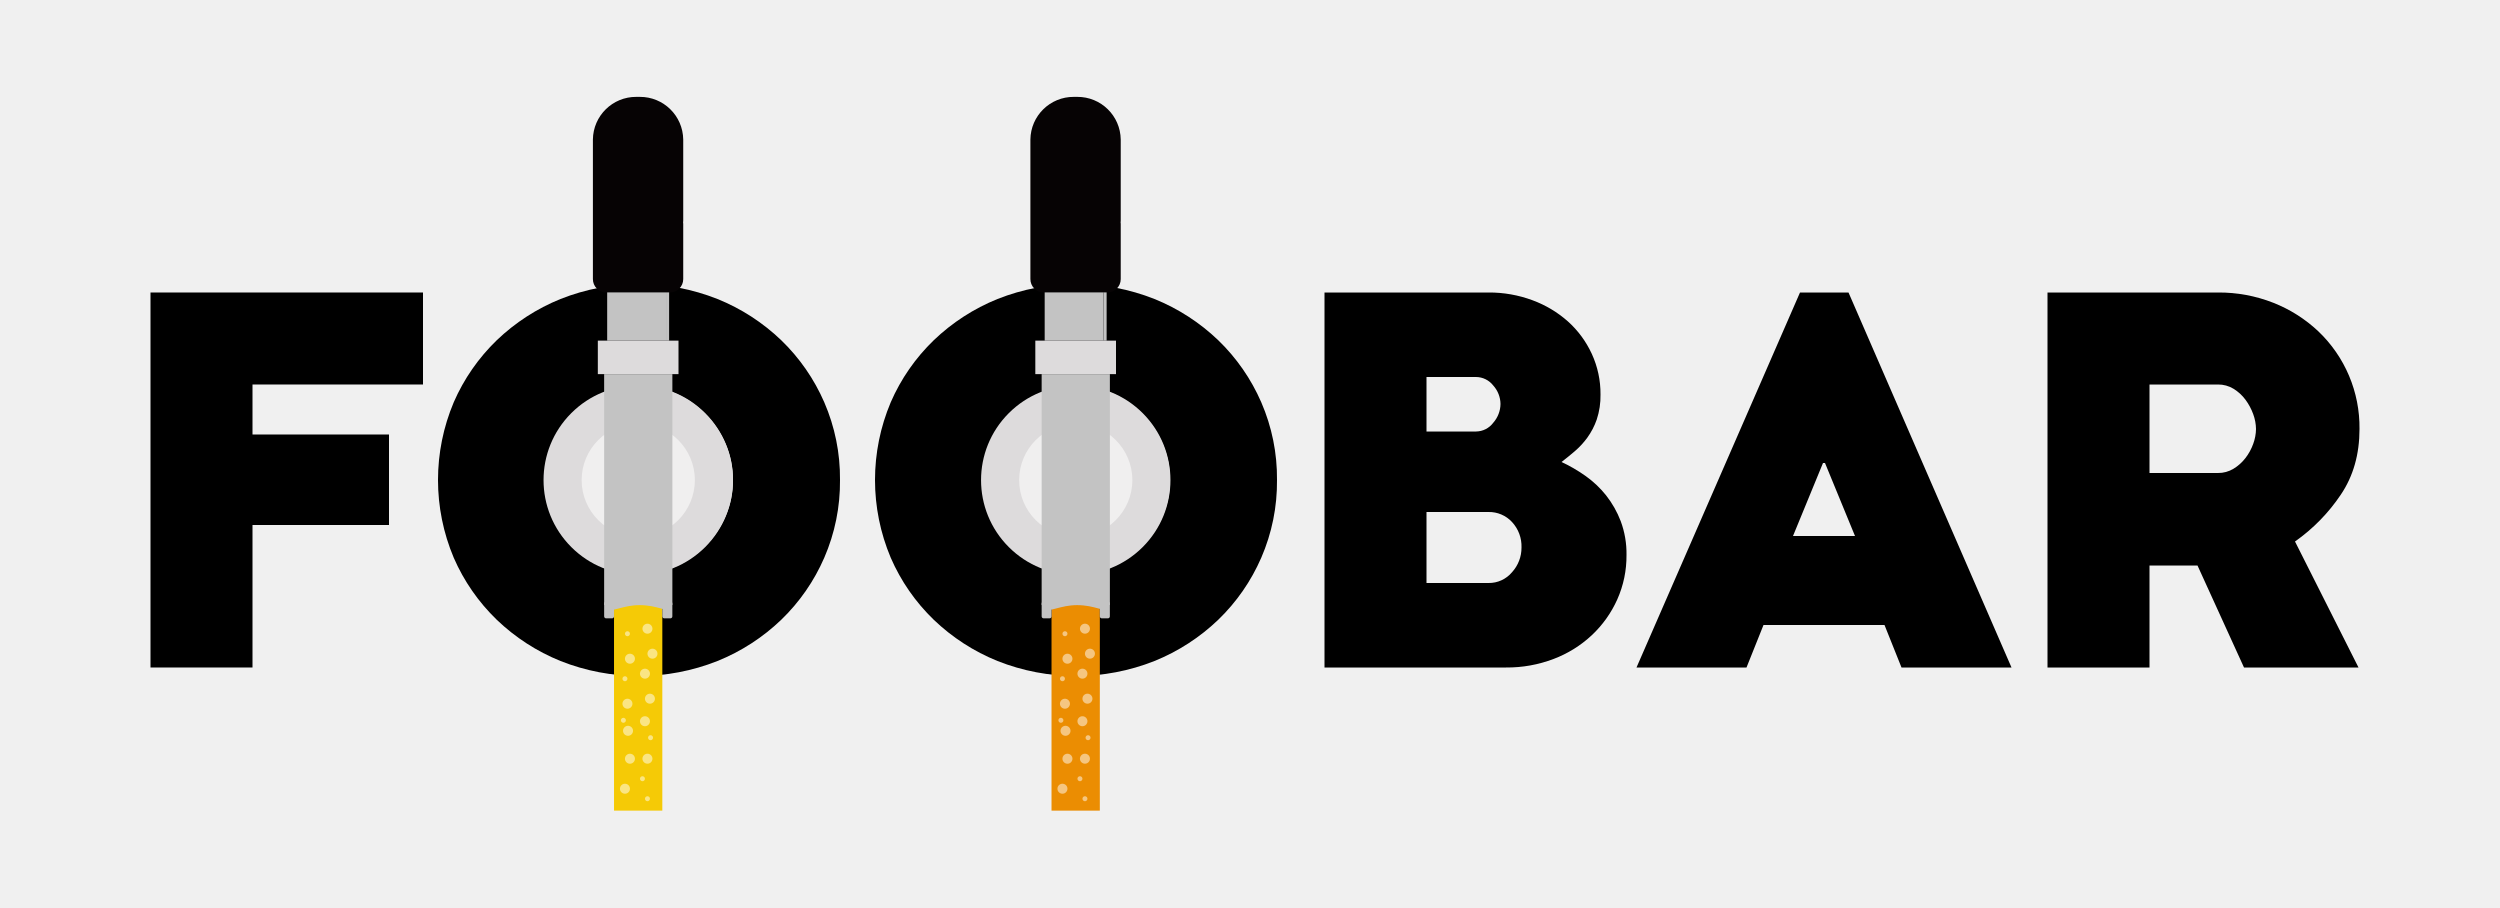
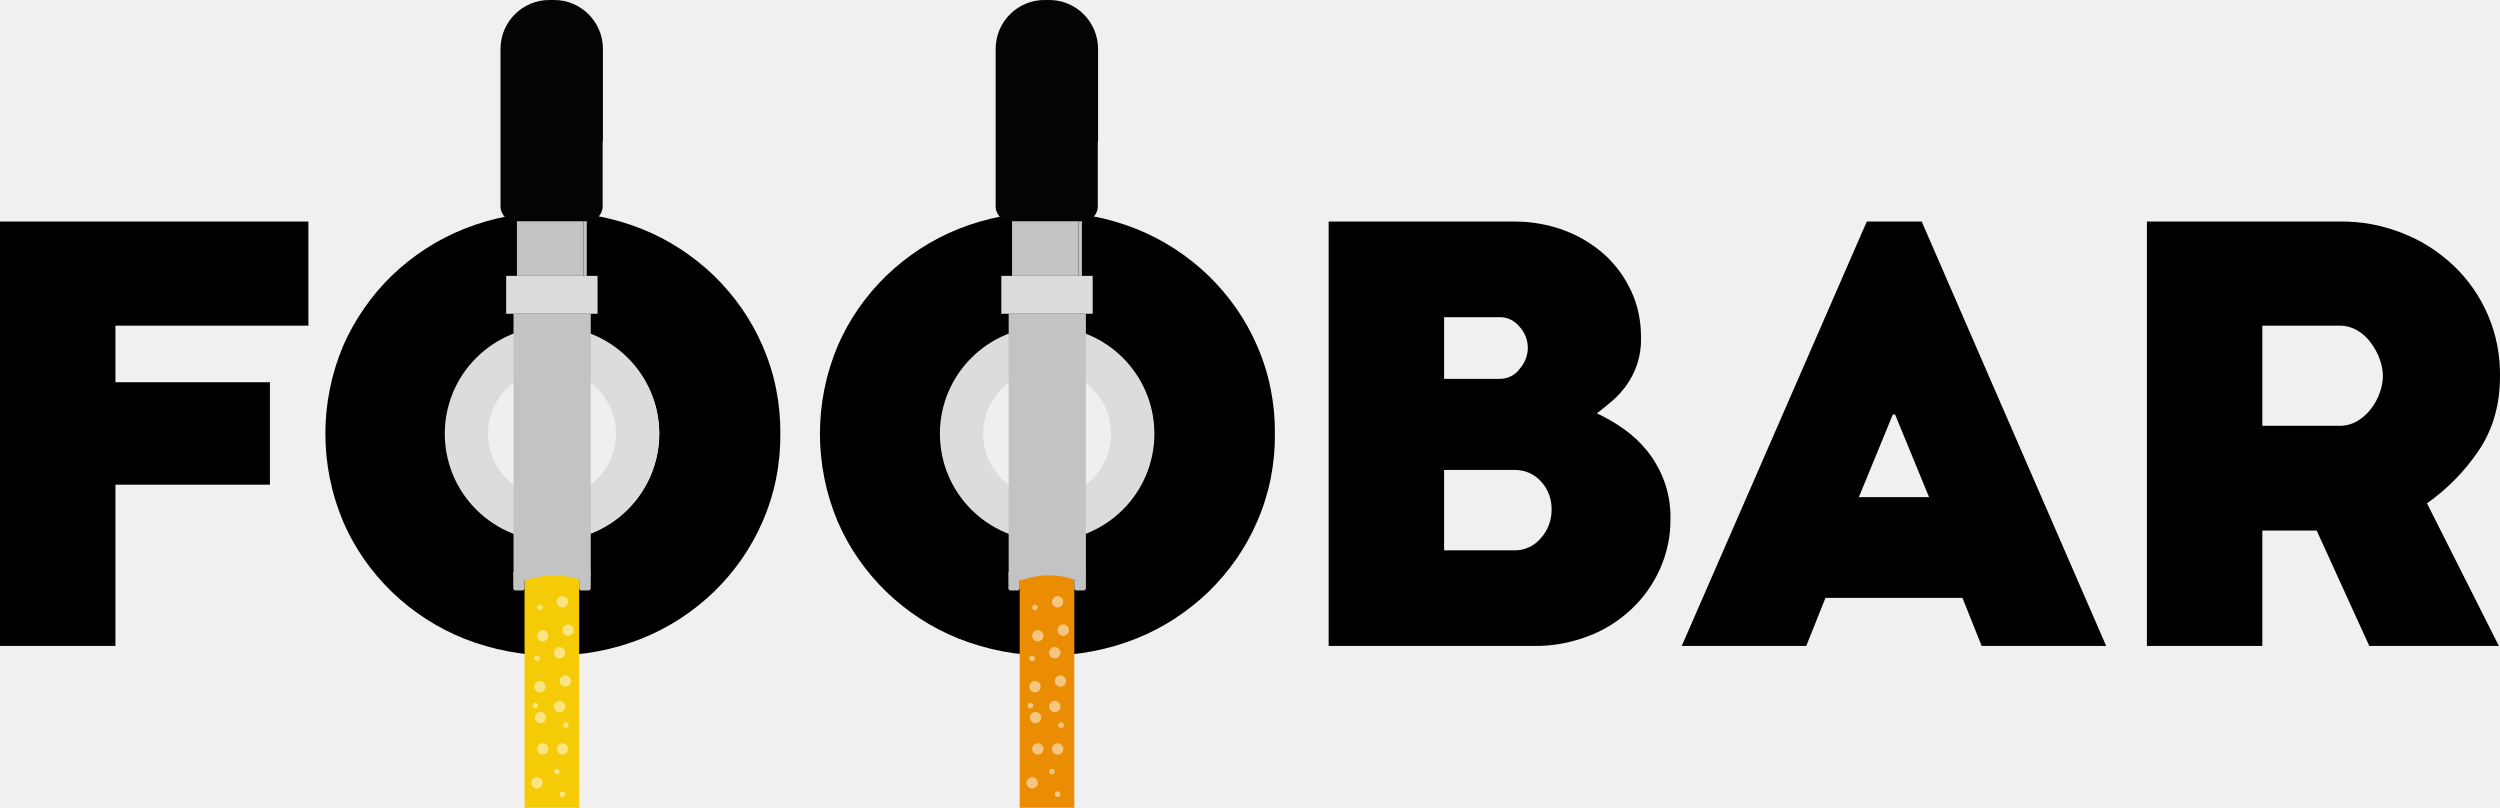
- <svg xmlns="http://www.w3.org/2000/svg" id="Layer_1" data-name="Layer 1" viewBox="0 0 1000 363">
-   <defs>
-     <style>
-       .cls-1 {
-         opacity: 0.5;
-       }
- 
-       .cls-2 {
-         fill: #fff;
-       }
- 
-       .cls-3 {
-         fill: #eb8d02;
-       }
- 
-       .cls-4 {
-         fill: #dddbdc;
-       }
- 
-       .cls-5 {
-         fill: #f0efef;
-       }
- 
-       .cls-6 {
-         fill: #060304;
-       }
- 
-       .cls-7 {
-         fill: #c3c3c3;
-       }
- 
-       .cls-8 {
-         fill: #f5ca06;
-       }
-     </style>
-   </defs>
-   <g class="cls-1">
-     <circle class="cls-2" cx="425.47" cy="315.83" r="2" />
-     <circle class="cls-2" cx="432.47" cy="311.83" r="1" />
-     <circle class="cls-2" cx="427.47" cy="303.83" r="2" />
-     <circle class="cls-2" cx="434.47" cy="303.83" r="2" transform="translate(-45.69 528.59) rotate(-60.05)" />
-     <circle class="cls-2" cx="435.72" cy="295.43" r="1" transform="translate(-37.79 525.47) rotate(-60.05)" />
-     <circle class="cls-2" cx="426.7" cy="292.67" r="2" transform="translate(-39.92 516.27) rotate(-60.05)" />
-     <circle class="cls-2" cx="433.47" cy="269.83" r="2" transform="translate(-76.45 295.99) rotate(-34.84)" />
-     <circle class="cls-2" cx="425.47" cy="271.83" r="1" />
-     <circle class="cls-2" cx="435.47" cy="279.83" r="2" transform="translate(-81.8 298.92) rotate(-34.84)" />
-     <circle class="cls-2" cx="426.47" cy="281.83" r="2" transform="translate(-69.58 405.25) rotate(-47.43)" />
-     <circle class="cls-2" cx="424.86" cy="288.45" r="1" transform="translate(-74.99 406.21) rotate(-47.43)" />
-     <circle class="cls-2" cx="433.47" cy="288.83" r="2" transform="translate(-72.47 412.67) rotate(-47.43)" />
-     <circle class="cls-2" cx="434.47" cy="251.83" r="2" transform="translate(-65.99 293.33) rotate(-34.84)" />
-     <circle class="cls-2" cx="426.47" cy="253.83" r="1" />
-     <circle class="cls-2" cx="436.47" cy="261.83" r="2" transform="translate(-71.34 296.27) rotate(-34.84)" />
-     <circle class="cls-2" cx="427.47" cy="263.83" r="2" transform="translate(-56 400.17) rotate(-47.43)" />
-     <circle class="cls-2" cx="434.47" cy="319.83" r="1" />
+ <svg xmlns="http://www.w3.org/2000/svg" version="1.1" id="Layer_1" x="0px" y="0px" viewBox="0 0 883.6 285.5" style="enable-background:new 0 0 883.6 285.5;" xml:space="preserve">
+   <style type="text/css">
+ 	.st0{opacity:0.5;}
+ 	.st1{fill:#FFFFFF;}
+ 	.st2{fill:#EB8D02;}
+ 	.st3{fill:#DDDBDC;}
+ 	.st4{fill:#F0EFEF;}
+ 	.st5{fill:#060304;}
+ 	.st6{fill:#C3C3C3;}
+ 	.st7{fill:#F5CA06;}
+ </style>
+   <g class="st0">
+     <circle class="st1" cx="365.3" cy="277.1" r="2" />
+     <circle class="st1" cx="372.3" cy="273.1" r="1" />
+     <circle class="st1" cx="367.3" cy="265.1" r="2" />
+     <circle class="st1" cx="374.3" cy="265.1" r="2" />
+     <circle class="st1" cx="375.5" cy="256.7" r="1" />
+     <circle class="st1" cx="366.5" cy="253.9" r="2" />
+     <circle class="st1" cx="373.3" cy="231.1" r="2" />
+     <circle class="st1" cx="365.3" cy="233.1" r="1" />
+     <circle class="st1" cx="375.3" cy="241.1" r="2" />
+     <circle class="st1" cx="366.3" cy="243.1" r="2" />
+     <circle class="st1" cx="364.7" cy="249.7" r="1" />
+     <circle class="st1" cx="373.3" cy="250.1" r="2" />
+     <circle class="st1" cx="374.3" cy="213.1" r="2" />
+     <circle class="st1" cx="366.3" cy="215.1" r="1" />
+     <circle class="st1" cx="376.3" cy="223.1" r="2" />
+     <circle class="st1" cx="367.3" cy="225.1" r="2" />
+     <circle class="st1" cx="374.3" cy="281.1" r="1" />
  </g>
  <g>
    <g>
-       <path d="M101,153.8v20h54.6V210H101v57H60.2V117h109v36.8Z" />
-       <path d="M336,192a76.27,76.27,0,0,1-6.3,31.1,77.22,77.22,0,0,1-17.2,24.8A80.26,80.26,0,0,1,287,264.4a85.16,85.16,0,0,1-62.8,0,80.48,80.48,0,0,1-25.5-16.5,77.37,77.37,0,0,1-17.2-24.8,79.91,79.91,0,0,1,0-62.2,77.48,77.48,0,0,1,17.2-24.8,80.48,80.48,0,0,1,25.5-16.5,85.16,85.16,0,0,1,62.8,0,80.26,80.26,0,0,1,25.5,16.5,77.32,77.32,0,0,1,17.2,24.8A76.3,76.3,0,0,1,336,192Zm-42.8,0a35.79,35.79,0,0,0-3-14.6,38.56,38.56,0,0,0-20-20,37,37,0,0,0-29.2,0,38.56,38.56,0,0,0-20,20,37,37,0,0,0,0,29.2,38.56,38.56,0,0,0,20,20,37,37,0,0,0,29.2,0,38.56,38.56,0,0,0,20-20A35.75,35.75,0,0,0,293.2,192Z" />
-       <path d="M510.8,192a76.27,76.27,0,0,1-6.3,31.1,77.22,77.22,0,0,1-17.2,24.8,80.48,80.48,0,0,1-25.5,16.5,85.16,85.16,0,0,1-62.8,0,80.48,80.48,0,0,1-25.5-16.5,77.22,77.22,0,0,1-17.2-24.8,79.91,79.91,0,0,1,0-62.2,77.32,77.32,0,0,1,17.2-24.8A80.48,80.48,0,0,1,399,119.6a85.16,85.16,0,0,1,62.8,0,80.48,80.48,0,0,1,25.5,16.5,77.32,77.32,0,0,1,17.2,24.8A76.3,76.3,0,0,1,510.8,192ZM468,192a35.79,35.79,0,0,0-3-14.6,38.56,38.56,0,0,0-20-20,37,37,0,0,0-29.2,0,38.56,38.56,0,0,0-20,20,37,37,0,0,0,0,29.2,38.56,38.56,0,0,0,20,20,37,37,0,0,0,29.2,0,38.56,38.56,0,0,0,20-20A35.75,35.75,0,0,0,468,192Z" />
-       <path d="M650.6,222a42.7,42.7,0,0,1-3.7,17.8,44.52,44.52,0,0,1-10.2,14.3,46.44,46.44,0,0,1-15.3,9.5,52.21,52.21,0,0,1-19,3.4H529.8V117h65.6a49.5,49.5,0,0,1,17.6,3.1,44.52,44.52,0,0,1,14.2,8.5,39.74,39.74,0,0,1,9.5,12.9,38.13,38.13,0,0,1,3.5,16.3,29.78,29.78,0,0,1-1.5,10,27.92,27.92,0,0,1-3.8,7.3,32,32,0,0,1-5,5.4q-2.7,2.31-5.3,4.3a60.33,60.33,0,0,1,9.5,5.5,40.14,40.14,0,0,1,8.3,7.8,39.41,39.41,0,0,1,5.9,10.4A37.09,37.09,0,0,1,650.6,222Zm-80-49.4h19.8a8.68,8.68,0,0,0,6.9-3.5,11.56,11.56,0,0,0,2.9-7.5,11.21,11.21,0,0,0-2.9-7.4,8.81,8.81,0,0,0-6.9-3.4H570.6Zm38,46.4a14.24,14.24,0,0,0-3.8-10.2,12.47,12.47,0,0,0-9.4-4H570.6v28.4h24.8a12,12,0,0,0,9.4-4.3A14.5,14.5,0,0,0,608.6,219Z" />
-       <path d="M804.6,267h-44l-6.8-17H705.4l-6.8,17h-44L720,117h19.4ZM730,185.2h-.8l-12,29.2H742Z" />
-       <path d="M943.8,171.6q0,15.21-7.5,26.3A71.71,71.71,0,0,1,918,216.6L943.4,267H897.6L879,226.2H859.8V267H819V117h68.2a59.31,59.31,0,0,1,22.1,4.1,56.31,56.31,0,0,1,18,11.4,53.09,53.09,0,0,1,16.5,39.1Zm-41.4,0a17.77,17.77,0,0,0-1.1-5.9,22.54,22.54,0,0,0-3.1-5.8,17,17,0,0,0-4.8-4.4,11.77,11.77,0,0,0-6.2-1.7H859.8v35.4h27.4a11.68,11.68,0,0,0,6.2-1.7,17.43,17.43,0,0,0,4.8-4.3,20.74,20.74,0,0,0,3.1-5.7A17.68,17.68,0,0,0,902.4,171.6Z" />
+       <path d="M40.8,115.1v20h54.6v36.2H40.8v57H0v-150h109v36.8H40.8z" />
+       <path d="M275.8,153.3c0.1,10.7-2,21.3-6.3,31.1c-4,9.3-9.9,17.7-17.2,24.8c-7.4,7.1-16,12.7-25.5,16.5c-20.2,8-42.6,8-62.8,0    c-9.5-3.8-18.1-9.4-25.5-16.5c-7.3-7.1-13.2-15.5-17.2-24.8c-8.4-19.9-8.4-42.3,0-62.2c4.1-9.3,9.9-17.7,17.2-24.8    c7.4-7.1,16-12.7,25.5-16.5c20.2-8,42.6-8,62.8,0c9.5,3.8,18.1,9.4,25.5,16.5c7.3,7.1,13.2,15.5,17.2,24.8    C273.8,132,275.9,142.6,275.8,153.3z M233,153.3c0-5-1-10-3-14.6c-3.9-9-11-16.1-20-20c-9.3-4-19.9-4-29.2,0c-9,3.9-16.1,11-20,20    c-4,9.3-4,19.9,0,29.2c3.9,9,11,16.1,20,20c9.3,4,19.9,4,29.2,0c9-3.9,16.1-11,20-20C232,163.2,233,158.3,233,153.3z" />
+       <path d="M450.6,153.3c0.1,10.7-2,21.3-6.3,31.1c-4,9.3-9.9,17.7-17.2,24.8c-7.4,7.1-16,12.7-25.5,16.5c-20.2,8-42.6,8-62.8,0    c-9.5-3.8-18.1-9.4-25.5-16.5c-7.3-7.1-13.2-15.5-17.2-24.8c-8.4-19.9-8.4-42.3,0-62.2c4-9.3,9.9-17.7,17.2-24.8    c7.4-7.1,16-12.7,25.5-16.5c20.2-8,42.6-8,62.8,0c9.5,3.8,18.1,9.4,25.5,16.5c7.3,7.1,13.2,15.5,17.2,24.8    C448.6,132,450.7,142.6,450.6,153.3z M407.8,153.3c0-5-1-10-3-14.6c-3.9-9-11-16.1-20-20c-9.3-4-19.9-4-29.2,0    c-9,3.9-16.1,11-20,20c-4,9.3-4,19.9,0,29.2c3.9,9,11,16.1,20,20c9.3,4,19.9,4,29.2,0c9-3.9,16.1-11,20-20    C406.8,163.2,407.8,158.3,407.8,153.3z" />
+       <path d="M590.4,183.3c0.1,6.1-1.2,12.2-3.7,17.8c-2.4,5.4-5.9,10.3-10.2,14.3c-4.4,4.1-9.6,7.4-15.3,9.5c-6.1,2.3-12.5,3.5-19,3.4    h-72.6v-150h65.6c6,0,12,1,17.6,3.1c5.2,1.9,10,4.8,14.2,8.5c4,3.6,7.2,8,9.5,12.9c2.4,5.1,3.5,10.7,3.5,16.3    c0.1,3.4-0.4,6.8-1.5,10c-0.9,2.6-2.2,5.1-3.8,7.3c-1.5,2-3.1,3.8-5,5.4c-1.8,1.5-3.6,3-5.3,4.3c3.3,1.5,6.5,3.4,9.5,5.5    c3.1,2.2,5.9,4.8,8.3,7.8c2.5,3.1,4.5,6.7,5.9,10.4C589.7,174.1,590.5,178.6,590.4,183.3z M510.4,133.9h19.8    c2.7,0,5.3-1.3,6.9-3.5c1.8-2.1,2.9-4.7,2.9-7.5c0-2.7-1.1-5.4-2.9-7.4c-1.7-2.1-4.2-3.4-6.9-3.4h-19.8V133.9z M548.4,180.3    c0.1-3.8-1.2-7.4-3.8-10.2c-2.4-2.6-5.8-4.1-9.4-4h-24.8v28.4h24.8c3.6,0.1,7.1-1.5,9.4-4.3C547.1,187.4,548.4,183.9,548.4,180.3z    " />
+       <path d="M744.4,228.3h-44l-6.8-17h-48.4l-6.8,17h-44l65.4-150h19.4L744.4,228.3z M669.8,146.5H669l-12,29.2h24.8L669.8,146.5z" />
+       <path d="M883.6,132.9c0,10.1-2.5,18.9-7.5,26.3c-4.9,7.3-11.1,13.6-18.3,18.7l25.4,50.4h-45.8l-18.6-40.8h-19.2v40.8h-40.8v-150    H827c7.6-0.1,15.1,1.3,22.1,4.1c6.7,2.6,12.8,6.5,18,11.4C877.8,103.9,883.8,118.1,883.6,132.9z M842.2,132.9c0-2-0.4-4-1.1-5.9    c-0.7-2.1-1.8-4-3.1-5.8c-1.3-1.8-2.9-3.3-4.8-4.4c-1.9-1.1-4-1.7-6.2-1.7h-27.4v35.4H827c2.2,0,4.3-0.6,6.2-1.7    c1.9-1.1,3.5-2.6,4.8-4.3c1.3-1.7,2.4-3.6,3.1-5.7C841.8,136.9,842.2,134.9,842.2,132.9L842.2,132.9z" />
    </g>
    <g>
-       <rect class="cls-3" x="420.61" y="239.81" width="19.32" height="84.44" />
+       <rect x="360.4" y="201.1" class="st2" width="19.3" height="84.4" />
      <g>
-         <circle class="cls-4" cx="430.3" cy="192.04" r="37.88" transform="translate(-9.76 360.52) rotate(-45)" />
-         <circle class="cls-5" cx="430.3" cy="192.04" r="22.64" />
-         <path class="cls-6" d="M448.29,55.81A17.28,17.28,0,0,0,430.9,38.75h-1.36a17.27,17.27,0,0,0-17.38,17.06V89.35h0v22.26A5.35,5.35,0,0,0,417.5,117h25.43a5.36,5.36,0,0,0,5.36-5.36V89.29h-.06c0-.35.06-.69.06-1.09Z" />
-         <rect class="cls-7" x="417.87" y="116.96" width="23.53" height="19.29" />
-         <rect class="cls-7" x="441.41" y="116.96" width="1.24" height="19.29" />
-         <rect class="cls-4" x="414.13" y="136.25" width="32.27" height="13.4" />
-         <rect class="cls-7" x="416.66" y="149.65" width="27.29" height="92.37" />
-         <rect class="cls-7" x="439.93" y="240.6" width="4.01" height="6.74" rx="0.78" />
-         <rect class="cls-7" x="418.9" y="238.46" width="22.64" height="2.66" />
-         <rect class="cls-7" x="416.66" y="240.6" width="3.95" height="6.74" rx="0.78" />
-         <path class="cls-7" d="M442.68,243.37c0,1.86-4.73-1.34-11.88-1.34-6.48,0-11.9,3.2-11.9,1.34s5.32-3.39,11.9-3.39S442.68,241.5,442.68,243.37Z" />
+         <circle class="st3" cx="370.1" cy="153.3" r="37.9" />
+         <circle class="st4" cx="370.1" cy="153.3" r="22.6" />
+         <path class="st5" d="M388.1,17.1C388,7.6,380.2-0.1,370.7,0h-1.4c-9.5-0.1-17.3,7.6-17.4,17.1v33.5l0,0v22.3c0,3,2.4,5.4,5.3,5.4     c0,0,0,0,0,0h25.4c3,0,5.4-2.4,5.4-5.4V50.5H388c0-0.3,0.1-0.7,0.1-1.1L388.1,17.1z" />
+         <rect x="357.7" y="78.2" class="st6" width="23.5" height="19.3" />
+         <rect x="381.2" y="78.2" class="st6" width="1.2" height="19.3" />
+         <rect x="353.9" y="97.5" class="st3" width="32.3" height="13.4" />
+         <rect x="356.5" y="110.9" class="st6" width="27.3" height="92.4" />
+         <path class="st6" d="M380.5,201.9h2.5c0.4,0,0.8,0.3,0.8,0.8v5.2c0,0.4-0.3,0.8-0.8,0.8h-2.5c-0.4,0-0.8-0.3-0.8-0.8v-5.2     C379.7,202.2,380.1,201.9,380.5,201.9z" />
+         <rect x="358.7" y="199.7" class="st6" width="22.6" height="2.7" />
+         <path class="st6" d="M357.2,201.9h2.4c0.4,0,0.8,0.3,0.8,0.8v5.2c0,0.4-0.3,0.8-0.8,0.8h-2.4c-0.4,0-0.8-0.3-0.8-0.8v-5.2     C356.5,202.2,356.8,201.9,357.2,201.9z" />
+         <path class="st6" d="M382.5,204.6c0,1.9-4.7-1.3-11.9-1.3c-6.5,0-11.9,3.2-11.9,1.3s5.3-3.4,11.9-3.4S382.5,202.8,382.5,204.6z" />
      </g>
    </g>
    <g>
-       <rect class="cls-8" x="245.61" y="239.81" width="19.32" height="84.44" />
+       <rect x="185.4" y="201.1" class="st7" width="19.3" height="84.4" />
      <g>
-         <circle class="cls-4" cx="255.3" cy="192.04" r="37.88" transform="translate(-61.02 236.77) rotate(-45)" />
-         <circle class="cls-5" cx="255.3" cy="192.04" r="22.64" />
-         <path class="cls-6" d="M273.29,55.81A17.28,17.28,0,0,0,255.9,38.75h-1.36a17.27,17.27,0,0,0-17.38,17.06V89.35h0v22.26A5.35,5.35,0,0,0,242.5,117h25.43a5.36,5.36,0,0,0,5.36-5.36V89.29h-.06c0-.35.06-.69.06-1.09Z" />
-         <rect class="cls-7" x="242.87" y="116.96" width="23.53" height="19.29" />
-         <rect class="cls-7" x="266.41" y="116.96" width="1.24" height="19.29" />
-         <rect class="cls-4" x="239.13" y="136.25" width="32.27" height="13.4" />
-         <rect class="cls-7" x="241.66" y="149.65" width="27.29" height="92.37" />
-         <rect class="cls-7" x="264.93" y="240.6" width="4.01" height="6.74" rx="0.78" />
-         <rect class="cls-7" x="243.9" y="238.46" width="22.64" height="2.66" />
-         <rect class="cls-7" x="241.66" y="240.6" width="3.95" height="6.74" rx="0.78" />
-         <path class="cls-7" d="M267.68,243.37c0,1.86-4.73-1.34-11.88-1.34-6.48,0-11.9,3.2-11.9,1.34s5.32-3.39,11.9-3.39S267.68,241.5,267.68,243.37Z" />
+         <ellipse transform="matrix(0.7071 -0.7071 0.7071 0.7071 -51.2489 182.8518)" class="st3" cx="195.1" cy="153.3" rx="37.9" ry="37.9" />
+         <circle class="st4" cx="195.1" cy="153.3" r="22.6" />
+         <path class="st5" d="M213.1,17.1C213,7.6,205.2-0.1,195.7,0h-1.4c-9.5-0.1-17.3,7.6-17.4,17.1v33.5l0,0v22.3c0,3,2.4,5.4,5.3,5.4     c0,0,0,0,0,0h25.4c3,0,5.4-2.4,5.4-5.4V50.5H213c0-0.3,0.1-0.7,0.1-1.1L213.1,17.1z" />
+         <rect x="182.7" y="78.2" class="st6" width="23.5" height="19.3" />
+         <rect x="206.2" y="78.2" class="st6" width="1.2" height="19.3" />
+         <rect x="178.9" y="97.5" class="st3" width="32.3" height="13.4" />
+         <rect x="181.5" y="110.9" class="st6" width="27.3" height="92.4" />
+         <path class="st6" d="M205.5,201.9h2.5c0.4,0,0.8,0.3,0.8,0.8v5.2c0,0.4-0.3,0.8-0.8,0.8h-2.5c-0.4,0-0.8-0.3-0.8-0.8v-5.2     C204.7,202.2,205.1,201.9,205.5,201.9z" />
+         <rect x="183.7" y="199.7" class="st6" width="22.6" height="2.7" />
+         <path class="st6" d="M182.2,201.9h2.4c0.4,0,0.8,0.3,0.8,0.8v5.2c0,0.4-0.3,0.8-0.8,0.8h-2.4c-0.4,0-0.8-0.3-0.8-0.8v-5.2     C181.5,202.2,181.8,201.9,182.2,201.9z" />
+         <path class="st6" d="M207.5,204.6c0,1.9-4.7-1.3-11.9-1.3c-6.5,0-11.9,3.2-11.9,1.3s5.3-3.4,11.9-3.4S207.5,202.8,207.5,204.6z" />
      </g>
    </g>
-     <g class="cls-1">
-       <circle class="cls-2" cx="424.98" cy="315.49" r="2" />
-       <circle class="cls-2" cx="431.98" cy="311.49" r="1" />
-       <circle class="cls-2" cx="426.98" cy="303.49" r="2" />
-       <circle class="cls-2" cx="433.98" cy="303.49" r="2" transform="translate(-45.65 527.99) rotate(-60.05)" />
-       <circle class="cls-2" cx="435.23" cy="295.09" r="1" transform="translate(-37.75 524.87) rotate(-60.05)" />
-       <circle class="cls-2" cx="426.21" cy="292.33" r="2" transform="translate(-39.87 515.67) rotate(-60.05)" />
-       <circle class="cls-2" cx="432.98" cy="269.49" r="2" transform="translate(-76.35 295.64) rotate(-34.84)" />
-       <circle class="cls-2" cx="424.98" cy="271.49" r="1" />
-       <circle class="cls-2" cx="434.98" cy="279.49" r="2" transform="translate(-81.7 298.58) rotate(-34.84)" />
-       <circle class="cls-2" cx="425.98" cy="281.49" r="2" transform="translate(-69.5 404.78) rotate(-47.43)" />
-       <circle class="cls-2" cx="424.36" cy="288.12" r="1" transform="translate(-74.9 405.73) rotate(-47.43)" />
-       <circle class="cls-2" cx="432.98" cy="288.49" r="2" transform="translate(-72.39 412.2) rotate(-47.43)" />
-       <circle class="cls-2" cx="433.98" cy="251.49" r="2" transform="translate(-65.88 292.99) rotate(-34.84)" />
-       <circle class="cls-2" cx="425.98" cy="253.49" r="1" />
-       <circle class="cls-2" cx="435.98" cy="261.49" r="2" transform="translate(-71.24 295.92) rotate(-34.84)" />
-       <circle class="cls-2" cx="426.98" cy="263.49" r="2" transform="translate(-55.92 399.69) rotate(-47.43)" />
-       <circle class="cls-2" cx="433.98" cy="319.49" r="1" />
+     <g class="st0">
+       <circle class="st1" cx="364.8" cy="276.7" r="2" />
+       <circle class="st1" cx="371.8" cy="272.7" r="1" />
+       <circle class="st1" cx="366.8" cy="264.7" r="2" />
+       <circle class="st1" cx="373.8" cy="264.7" r="2" />
+       <circle class="st1" cx="375" cy="256.3" r="1" />
+       <circle class="st1" cx="366" cy="253.6" r="2" />
+       <circle class="st1" cx="372.8" cy="230.7" r="2" />
+       <circle class="st1" cx="364.8" cy="232.7" r="1" />
+       <circle class="st1" cx="374.8" cy="240.7" r="2" />
+       <circle class="st1" cx="365.8" cy="242.7" r="2" />
+       <circle class="st1" cx="364.2" cy="249.4" r="1" />
+       <circle class="st1" cx="372.8" cy="249.7" r="2" />
+       <circle class="st1" cx="373.8" cy="212.7" r="2" />
+       <circle class="st1" cx="365.8" cy="214.7" r="1" />
+       <circle class="st1" cx="375.8" cy="222.7" r="2" />
+       <circle class="st1" cx="366.8" cy="224.7" r="2" />
+       <circle class="st1" cx="373.8" cy="280.7" r="1" />
    </g>
-     <g class="cls-1">
-       <circle class="cls-2" cx="249.98" cy="315.49" r="2" />
-       <circle class="cls-2" cx="256.98" cy="311.49" r="1" />
-       <circle class="cls-2" cx="251.98" cy="303.49" r="2" />
-       <circle class="cls-2" cx="258.98" cy="303.49" r="2" transform="translate(-133.28 376.36) rotate(-60.05)" />
-       <circle class="cls-2" cx="260.23" cy="295.09" r="1" transform="translate(-125.38 373.24) rotate(-60.05)" />
-       <circle class="cls-2" cx="251.21" cy="292.33" r="2" transform="translate(-127.5 364.04) rotate(-60.05)" />
-       <circle class="cls-2" cx="257.98" cy="269.49" r="2" transform="translate(-107.71 195.67) rotate(-34.84)" />
-       <circle class="cls-2" cx="249.98" cy="271.49" r="1" />
-       <circle class="cls-2" cx="259.98" cy="279.49" r="2" transform="translate(-113.07 198.61) rotate(-34.84)" />
-       <circle class="cls-2" cx="250.98" cy="281.49" r="2" transform="translate(-126.11 275.9) rotate(-47.43)" />
-       <circle class="cls-2" cx="249.36" cy="288.12" r="1" transform="translate(-131.52 276.85) rotate(-47.43)" />
-       <circle class="cls-2" cx="257.98" cy="288.49" r="2" transform="translate(-129 283.32) rotate(-47.43)" />
-       <circle class="cls-2" cx="258.98" cy="251.49" r="2" transform="translate(-97.25 193.02) rotate(-34.84)" />
-       <circle class="cls-2" cx="250.98" cy="253.49" r="1" />
-       <circle class="cls-2" cx="260.98" cy="261.49" r="2" transform="translate(-102.6 195.95) rotate(-34.84)" />
-       <circle class="cls-2" cx="251.98" cy="263.49" r="2" transform="translate(-112.53 270.81) rotate(-47.43)" />
-       <circle class="cls-2" cx="258.98" cy="319.49" r="1" />
+     <g class="st0">
+       <circle class="st1" cx="189.8" cy="276.7" r="2" />
+       <circle class="st1" cx="196.8" cy="272.7" r="1" />
+       <circle class="st1" cx="191.8" cy="264.7" r="2" />
+       <circle class="st1" cx="198.8" cy="264.7" r="2" />
+       <circle class="st1" cx="200" cy="256.3" r="1" />
+       <circle class="st1" cx="191" cy="253.6" r="2" />
+       <circle class="st1" cx="197.8" cy="230.7" r="2" />
+       <circle class="st1" cx="189.8" cy="232.7" r="1" />
+       <circle class="st1" cx="199.8" cy="240.7" r="2" />
+       <circle class="st1" cx="190.8" cy="242.7" r="2" />
+       <circle class="st1" cx="189.2" cy="249.4" r="1" />
+       <circle class="st1" cx="197.8" cy="249.7" r="2" />
+       <circle class="st1" cx="198.8" cy="212.7" r="2" />
+       <circle class="st1" cx="190.8" cy="214.7" r="1" />
+       <circle class="st1" cx="200.8" cy="222.7" r="2" />
+       <circle class="st1" cx="191.8" cy="224.7" r="2" />
+       <circle class="st1" cx="198.8" cy="280.7" r="1" />
    </g>
  </g>
</svg>
